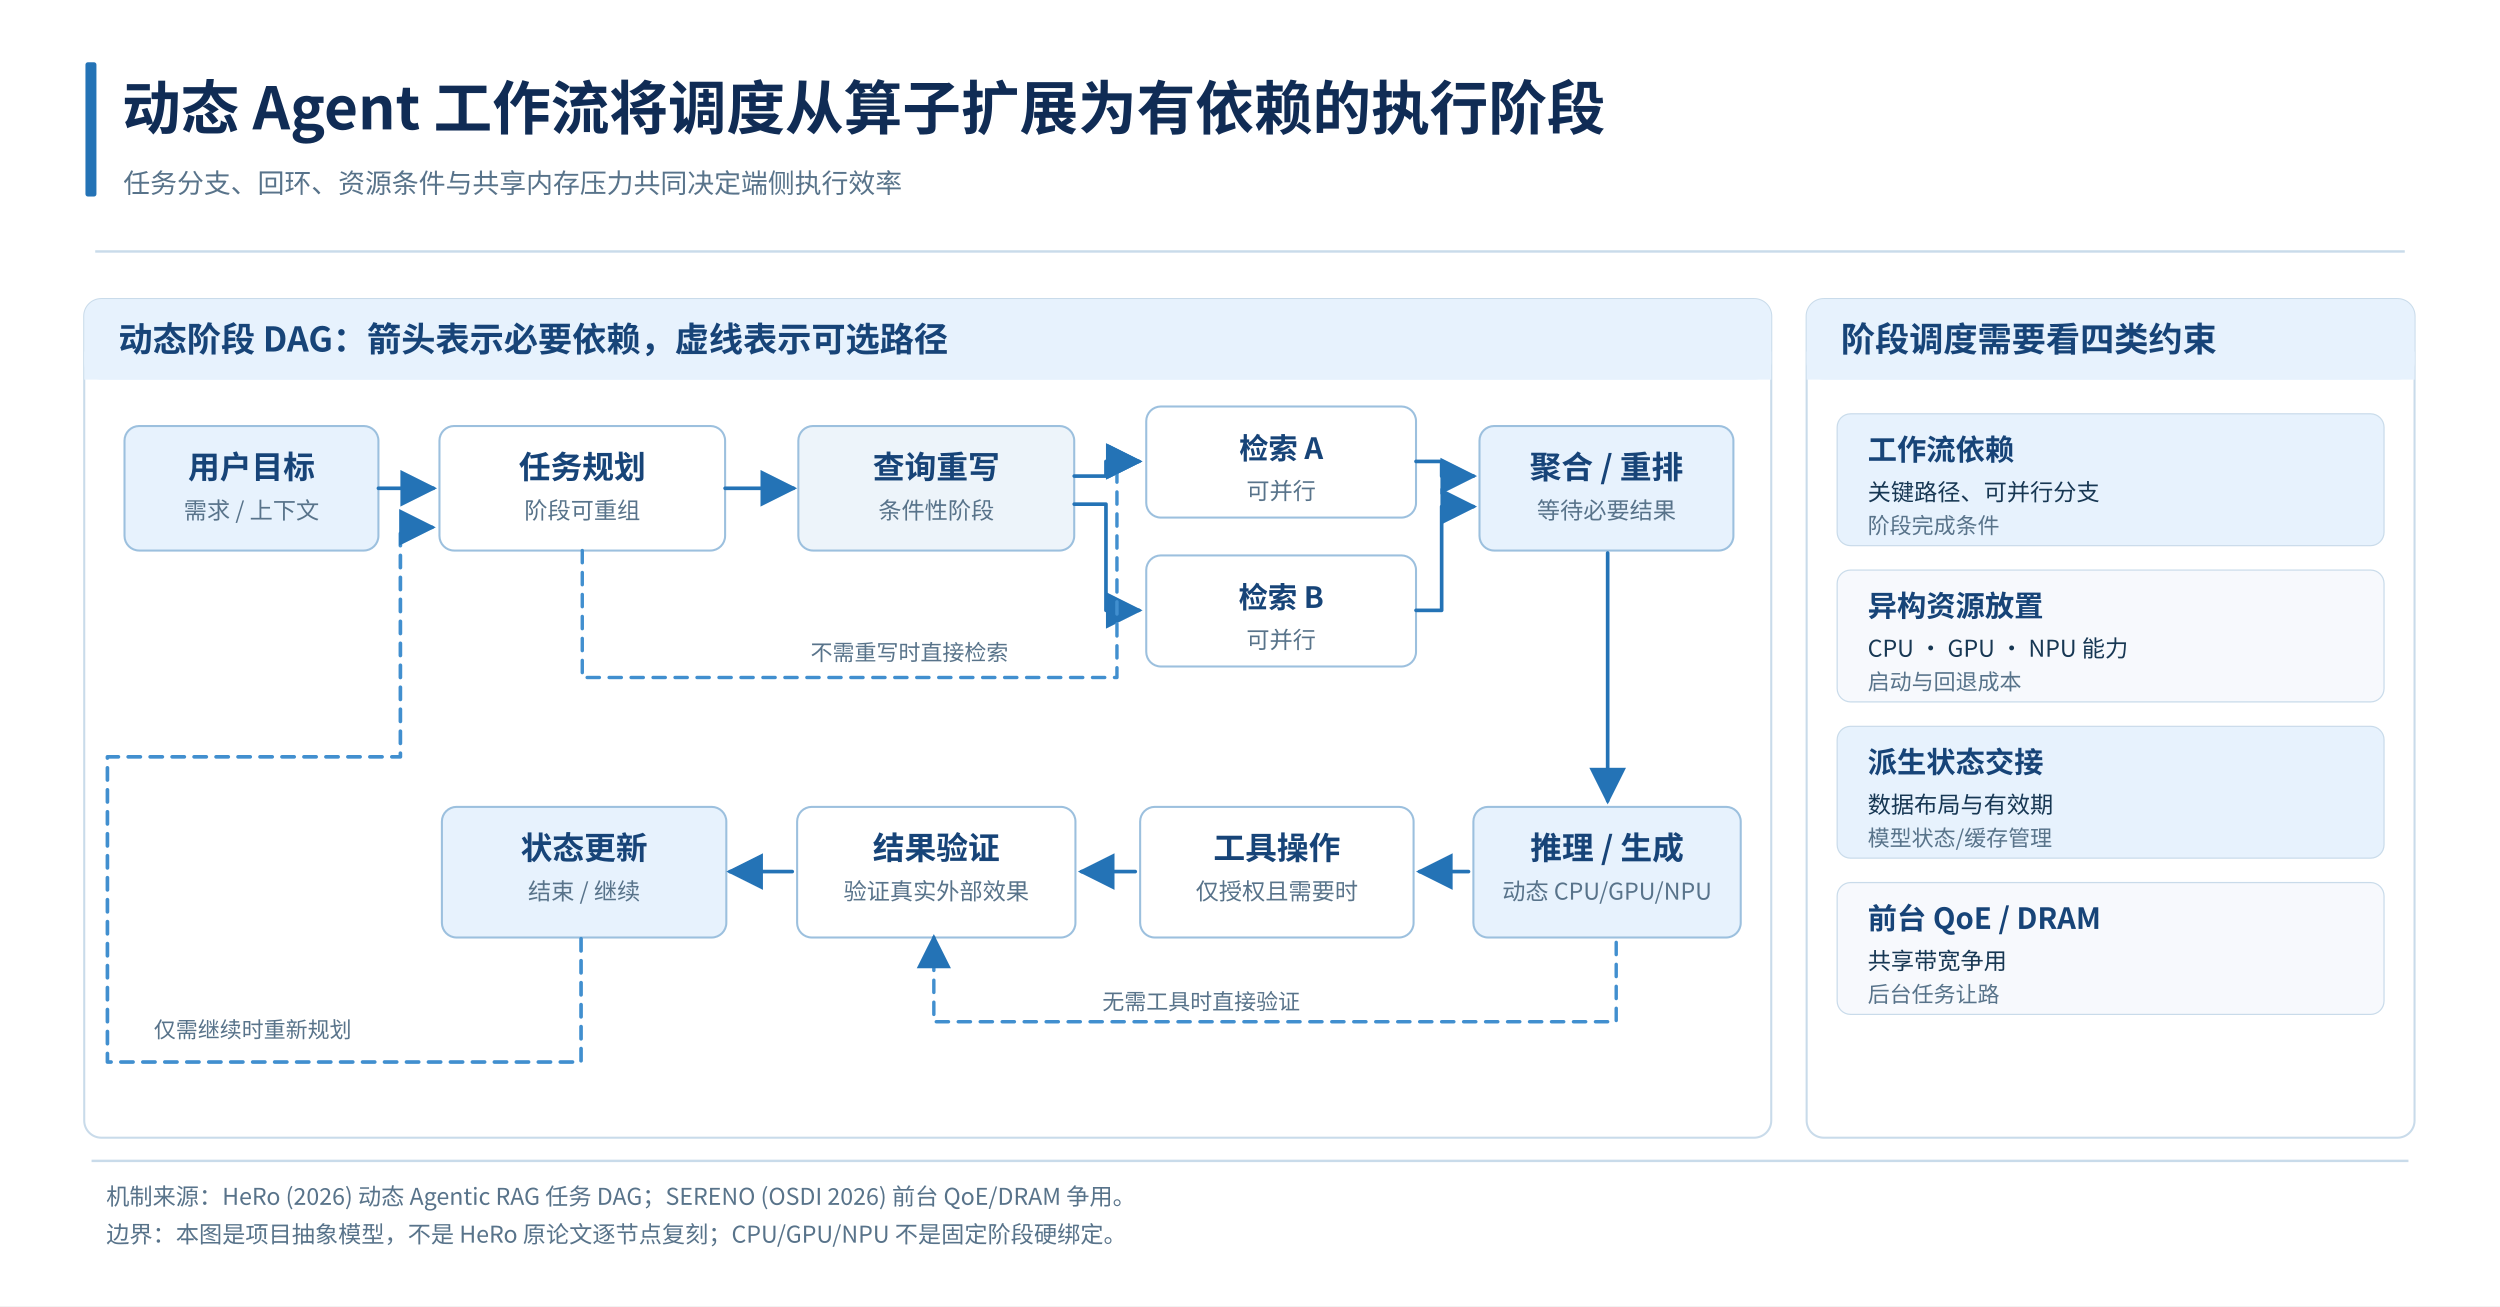
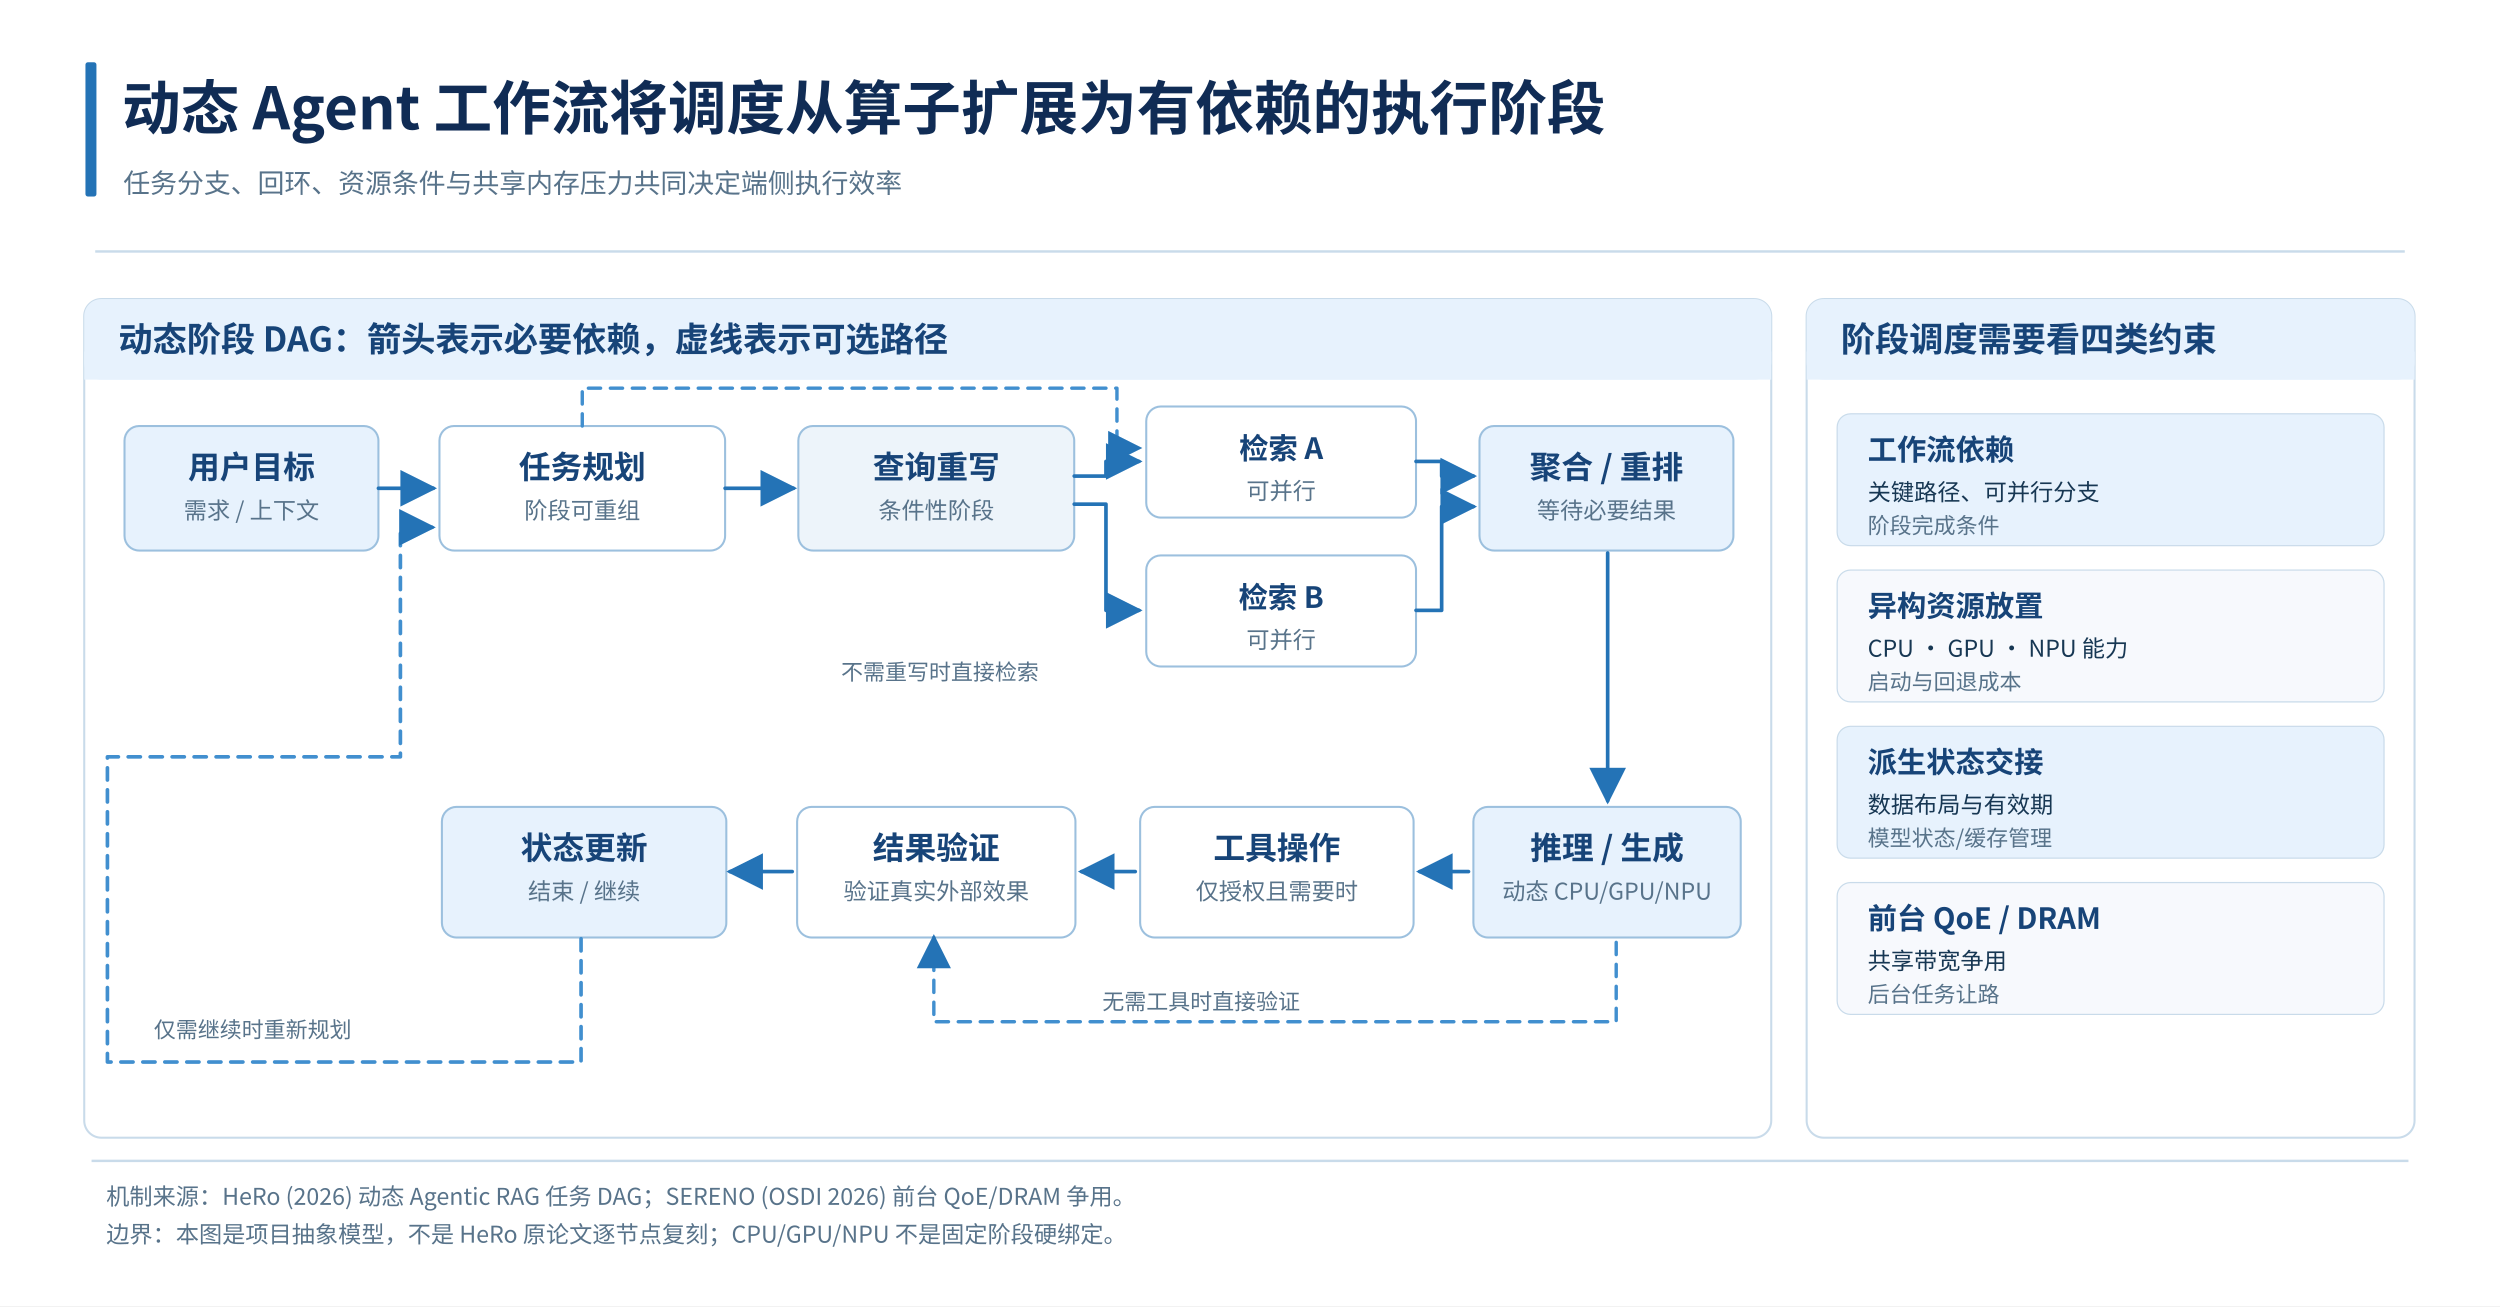
<svg xmlns="http://www.w3.org/2000/svg" width="2048" height="1070" viewBox="0 0 2048 1070" role="img" aria-label="动态 Agent 工作流将调度从算子扩展为有依赖的执行阶段">
  <defs>
    <marker id="arr" viewBox="0 0 10 10" refX="9" refY="5" markerWidth="10" markerHeight="10" orient="auto">
      <path d="M0 0 L10 5 L0 10 Z" fill="#2473B6" />
    </marker>
  </defs>
  <rect x="0" y="0" width="2048" height="1070" rx="0" fill="#FFFFFF" stroke="none" stroke-width="1" />
  <rect x="70" y="51" width="9" height="110" rx="2" fill="#2473B6" stroke="none" stroke-width="1" />
  <text x="100" y="106" fill="#102C55" font-size="48" font-weight="750" font-family="'Microsoft YaHei','Noto Sans CJK SC',sans-serif" text-anchor="start">动态 Agent 工作流将调度从算子扩展为有依赖的执行阶段</text>
  <text x="101" y="158" fill="#58738A" font-size="22" font-weight="400" font-family="'Microsoft YaHei','Noto Sans CJK SC',sans-serif" text-anchor="start">任务分支、回环、资源条件与共享内存压力共同决定端侧执行效率</text>
  <path d="M78 206 H1970" stroke="#C9DBEA" stroke-width="2" />
  <rect x="69" y="245" width="1382" height="687" rx="14" fill="#FFFFFF" stroke="#C9DBEA" stroke-width="1.7" />
  <rect x="69" y="245" width="1382" height="66" rx="14" fill="#E7F2FD" stroke="none" stroke-width="1" />
  <rect x="69" y="288" width="1382" height="23" rx="0" fill="#E7F2FD" stroke="none" stroke-width="1" />
  <text x="97" y="288" fill="#174478" font-size="28" font-weight="720" font-family="'Microsoft YaHei','Noto Sans CJK SC',sans-serif" text-anchor="start">动态阶段 DAG：箭头表示必要依赖，虚线表示可选路径</text>
  <rect x="1480" y="245" width="498" height="687" rx="14" fill="#FFFFFF" stroke="#C9DBEA" stroke-width="1.7" />
  <rect x="1480" y="245" width="498" height="66" rx="14" fill="#E7F2FD" stroke="none" stroke-width="1" />
  <rect x="1480" y="288" width="498" height="23" rx="0" fill="#E7F2FD" stroke="none" stroke-width="1" />
  <text x="1508" y="288" fill="#174478" font-size="28" font-weight="720" font-family="'Microsoft YaHei','Noto Sans CJK SC',sans-serif" text-anchor="start">阶段调度需要看四类约束</text>
  <rect x="102" y="349" width="208" height="102" rx="12" fill="#E7F2FD" stroke="#9CC0DE" stroke-width="1.7" />
  <text x="206" y="392" fill="#174478" font-size="26" font-weight="760" font-family="'Microsoft YaHei','Noto Sans CJK SC',sans-serif" text-anchor="middle">用户目标</text>
  <text x="206" y="425" fill="#58738A" font-size="19" font-weight="400" font-family="'Microsoft YaHei','Noto Sans CJK SC',sans-serif" text-anchor="middle">需求 / 上下文</text>
  <rect x="360" y="349" width="234" height="102" rx="12" fill="#FFFFFF" stroke="#9CC0DE" stroke-width="1.7" />
  <text x="477" y="392" fill="#174478" font-size="26" font-weight="760" font-family="'Microsoft YaHei','Noto Sans CJK SC',sans-serif" text-anchor="middle">任务规划</text>
  <text x="477" y="425" fill="#58738A" font-size="19" font-weight="400" font-family="'Microsoft YaHei','Noto Sans CJK SC',sans-serif" text-anchor="middle">阶段可重组</text>
  <rect x="654" y="349" width="226" height="102" rx="12" fill="#EDF4FA" stroke="#9CC0DE" stroke-width="1.7" />
  <text x="767" y="392" fill="#174478" font-size="26" font-weight="760" font-family="'Microsoft YaHei','Noto Sans CJK SC',sans-serif" text-anchor="middle">查询重写</text>
  <text x="767" y="425" fill="#58738A" font-size="19" font-weight="400" font-family="'Microsoft YaHei','Noto Sans CJK SC',sans-serif" text-anchor="middle">条件性阶段</text>
  <rect x="939" y="333" width="221" height="91" rx="12" fill="#FFFFFF" stroke="#9CC0DE" stroke-width="1.7" />
  <text x="1049.5" y="376" fill="#174478" font-size="24" font-weight="760" font-family="'Microsoft YaHei','Noto Sans CJK SC',sans-serif" text-anchor="middle">检索 A</text>
  <text x="1049.5" y="409" fill="#58738A" font-size="19" font-weight="400" font-family="'Microsoft YaHei','Noto Sans CJK SC',sans-serif" text-anchor="middle">可并行</text>
  <rect x="939" y="455" width="221" height="91" rx="12" fill="#FFFFFF" stroke="#9CC0DE" stroke-width="1.7" />
  <text x="1049.5" y="498" fill="#174478" font-size="24" font-weight="760" font-family="'Microsoft YaHei','Noto Sans CJK SC',sans-serif" text-anchor="middle">检索 B</text>
  <text x="1049.5" y="531" fill="#58738A" font-size="19" font-weight="400" font-family="'Microsoft YaHei','Noto Sans CJK SC',sans-serif" text-anchor="middle">可并行</text>
  <rect x="1212" y="349" width="208" height="102" rx="12" fill="#E7F2FD" stroke="#9CC0DE" stroke-width="1.7" />
  <text x="1316" y="392" fill="#174478" font-size="26" font-weight="760" font-family="'Microsoft YaHei','Noto Sans CJK SC',sans-serif" text-anchor="middle">聚合 / 重排</text>
  <text x="1316" y="425" fill="#58738A" font-size="19" font-weight="400" font-family="'Microsoft YaHei','Noto Sans CJK SC',sans-serif" text-anchor="middle">等待必要结果</text>
  <rect x="1207" y="661" width="219" height="107" rx="12" fill="#E7F2FD" stroke="#9CC0DE" stroke-width="1.7" />
  <text x="1316.5" y="704" fill="#174478" font-size="26" font-weight="760" font-family="'Microsoft YaHei','Noto Sans CJK SC',sans-serif" text-anchor="middle">推理 / 生成</text>
  <text x="1316.5" y="737" fill="#58738A" font-size="19" font-weight="400" font-family="'Microsoft YaHei','Noto Sans CJK SC',sans-serif" text-anchor="middle">动态 CPU/GPU/NPU</text>
  <rect x="934" y="661" width="224" height="107" rx="12" fill="#FFFFFF" stroke="#9CC0DE" stroke-width="1.7" />
  <text x="1046" y="704" fill="#174478" font-size="26" font-weight="760" font-family="'Microsoft YaHei','Noto Sans CJK SC',sans-serif" text-anchor="middle">工具操作</text>
  <text x="1046" y="737" fill="#58738A" font-size="19" font-weight="400" font-family="'Microsoft YaHei','Noto Sans CJK SC',sans-serif" text-anchor="middle">仅授权且需要时</text>
  <rect x="653" y="661" width="228" height="107" rx="12" fill="#FFFFFF" stroke="#9CC0DE" stroke-width="1.7" />
  <text x="767" y="704" fill="#174478" font-size="26" font-weight="760" font-family="'Microsoft YaHei','Noto Sans CJK SC',sans-serif" text-anchor="middle">结果验证</text>
  <text x="767" y="737" fill="#58738A" font-size="19" font-weight="400" font-family="'Microsoft YaHei','Noto Sans CJK SC',sans-serif" text-anchor="middle">验证真实外部效果</text>
  <rect x="362" y="661" width="233" height="107" rx="12" fill="#E7F2FD" stroke="#9CC0DE" stroke-width="1.7" />
  <text x="478.5" y="704" fill="#174478" font-size="26" font-weight="760" font-family="'Microsoft YaHei','Noto Sans CJK SC',sans-serif" text-anchor="middle">状态更新</text>
  <text x="478.5" y="737" fill="#58738A" font-size="19" font-weight="400" font-family="'Microsoft YaHei','Noto Sans CJK SC',sans-serif" text-anchor="middle">结束 / 继续</text>
  <path d="M310 400 L355 400" fill="none" stroke="#2473B6" stroke-width="3" stroke-linejoin="round" stroke-linecap="round" marker-end="url(#arr)" />
  <path d="M594 400 L650 400" fill="none" stroke="#2473B6" stroke-width="3" stroke-linejoin="round" stroke-linecap="round" marker-end="url(#arr)" />
  <path d="M880 390 H906 V378 H933" fill="none" stroke="#2473B6" stroke-width="3" stroke-linecap="round" stroke-linejoin="round" marker-end="url(#arr)" />
  <path d="M880 413 H906 V500 H933" fill="none" stroke="#2473B6" stroke-width="3" stroke-linecap="round" stroke-linejoin="round" marker-end="url(#arr)" />
  <path d="M1160 378 H1181 V390 H1207" fill="none" stroke="#2473B6" stroke-width="3" stroke-linecap="round" stroke-linejoin="round" marker-end="url(#arr)" />
  <path d="M1160 500 H1181 V415 H1207" fill="none" stroke="#2473B6" stroke-width="3" stroke-linecap="round" stroke-linejoin="round" marker-end="url(#arr)" />
  <path d="M1317 453 L1317 656" fill="none" stroke="#2473B6" stroke-width="3" stroke-linejoin="round" stroke-linecap="round" marker-end="url(#arr)" />
  <path d="M1203 714 L1163 714" fill="none" stroke="#2473B6" stroke-width="3" stroke-linejoin="round" stroke-linecap="round" marker-end="url(#arr)" />
  <path d="M930 714 L886 714" fill="none" stroke="#2473B6" stroke-width="3" stroke-linejoin="round" stroke-linecap="round" marker-end="url(#arr)" />
  <path d="M649 714 L598 714" fill="none" stroke="#2473B6" stroke-width="3" stroke-linejoin="round" stroke-linecap="round" marker-end="url(#arr)" />
-   <path d="M477 451 V555 H915 V378 H933" fill="none" stroke="#418FCF" stroke-width="2.8" stroke-linecap="round" stroke-linejoin="round" stroke-dasharray="10 8" marker-end="url(#arr)" />
-   <text x="664" y="541" fill="#58738A" font-size="18" font-weight="400" font-family="'Microsoft YaHei','Noto Sans CJK SC',sans-serif" text-anchor="start">不需重写时直接检索</text>
+   <path d="M477 349 V318 H915 V367 H933" fill="none" stroke="#418FCF" stroke-width="2.8" stroke-linecap="round" stroke-linejoin="round" stroke-dasharray="10 8" marker-end="url(#arr)" />
+   <text x="689" y="557" fill="#58738A" font-size="18" font-weight="400" font-family="'Microsoft YaHei','Noto Sans CJK SC',sans-serif" text-anchor="start">不需重写时直接检索</text>
  <path d="M1324 772 V837 H765 V768" fill="none" stroke="#418FCF" stroke-width="2.8" stroke-linecap="round" stroke-linejoin="round" stroke-dasharray="10 8" marker-end="url(#arr)" />
  <text x="903" y="827" fill="#58738A" font-size="18" font-weight="400" font-family="'Microsoft YaHei','Noto Sans CJK SC',sans-serif" text-anchor="start">无需工具时直接验证</text>
  <path d="M476 769 V870 H88 V620 H328 V432 H354" fill="none" stroke="#418FCF" stroke-width="3" stroke-linecap="round" stroke-linejoin="round" stroke-dasharray="10 8" marker-end="url(#arr)" />
  <text x="126" y="850" fill="#58738A" font-size="18" font-weight="400" font-family="'Microsoft YaHei','Noto Sans CJK SC',sans-serif" text-anchor="start">仅需继续时重新规划</text>
  <rect x="1505" y="339" width="448" height="108" rx="11" fill="#E7F2FD" stroke="#C9DBEA" stroke-width="1" />
  <text x="1530" y="377" fill="#174478" font-size="24" font-weight="720" font-family="'Microsoft YaHei','Noto Sans CJK SC',sans-serif" text-anchor="start">工作流依赖</text>
  <text x="1530" y="410" fill="#173753" font-size="19" font-weight="400" font-family="'Microsoft YaHei','Noto Sans CJK SC',sans-serif" text-anchor="start">关键路径、可并行分支</text>
  <text x="1530" y="437" fill="#58738A" font-size="18" font-weight="400" font-family="'Microsoft YaHei','Noto Sans CJK SC',sans-serif" text-anchor="start">阶段完成条件</text>
  <rect x="1505" y="467" width="448" height="108" rx="11" fill="#F7F9FD" stroke="#C9DBEA" stroke-width="1" />
  <text x="1530" y="505" fill="#174478" font-size="24" font-weight="720" font-family="'Microsoft YaHei','Noto Sans CJK SC',sans-serif" text-anchor="start">异构资源放置</text>
  <text x="1530" y="538" fill="#173753" font-size="19" font-weight="400" font-family="'Microsoft YaHei','Noto Sans CJK SC',sans-serif" text-anchor="start">CPU · GPU · NPU 能力</text>
  <text x="1530" y="565" fill="#58738A" font-size="18" font-weight="400" font-family="'Microsoft YaHei','Noto Sans CJK SC',sans-serif" text-anchor="start">启动与回退成本</text>
  <rect x="1505" y="595" width="448" height="108" rx="11" fill="#E7F2FD" stroke="#C9DBEA" stroke-width="1" />
  <text x="1530" y="633" fill="#174478" font-size="24" font-weight="720" font-family="'Microsoft YaHei','Noto Sans CJK SC',sans-serif" text-anchor="start">派生状态交接</text>
  <text x="1530" y="666" fill="#173753" font-size="19" font-weight="400" font-family="'Microsoft YaHei','Noto Sans CJK SC',sans-serif" text-anchor="start">数据布局与有效期</text>
  <text x="1530" y="693" fill="#58738A" font-size="18" font-weight="400" font-family="'Microsoft YaHei','Noto Sans CJK SC',sans-serif" text-anchor="start">模型状态/缓存管理</text>
  <rect x="1505" y="723" width="448" height="108" rx="11" fill="#F7F9FD" stroke="#C9DBEA" stroke-width="1" />
  <text x="1530" y="761" fill="#174478" font-size="24" font-weight="720" font-family="'Microsoft YaHei','Noto Sans CJK SC',sans-serif" text-anchor="start">前台 QoE / DRAM</text>
  <text x="1530" y="794" fill="#173753" font-size="19" font-weight="400" font-family="'Microsoft YaHei','Noto Sans CJK SC',sans-serif" text-anchor="start">共享带宽争用</text>
  <text x="1530" y="821" fill="#58738A" font-size="18" font-weight="400" font-family="'Microsoft YaHei','Noto Sans CJK SC',sans-serif" text-anchor="start">后台任务让路</text>
  <path d="M75 951 H1973" stroke="#C9DBEA" stroke-width="2" />
  <text x="87" y="987" fill="#58738A" font-size="19" font-weight="400" font-family="'Microsoft YaHei','Noto Sans CJK SC',sans-serif" text-anchor="start">机制来源：HeRo (2026) 动态 Agentic RAG 任务 DAG；SERENO (OSDI 2026) 前台 QoE/DRAM 争用。</text>
  <text x="87" y="1018" fill="#58738A" font-size="19" font-weight="400" font-family="'Microsoft YaHei','Noto Sans CJK SC',sans-serif" text-anchor="start">边界：本图是项目抽象模型，不是 HeRo 原论文逐节点复刻；CPU/GPU/NPU 不是固定阶段硬绑定。</text>
</svg>
